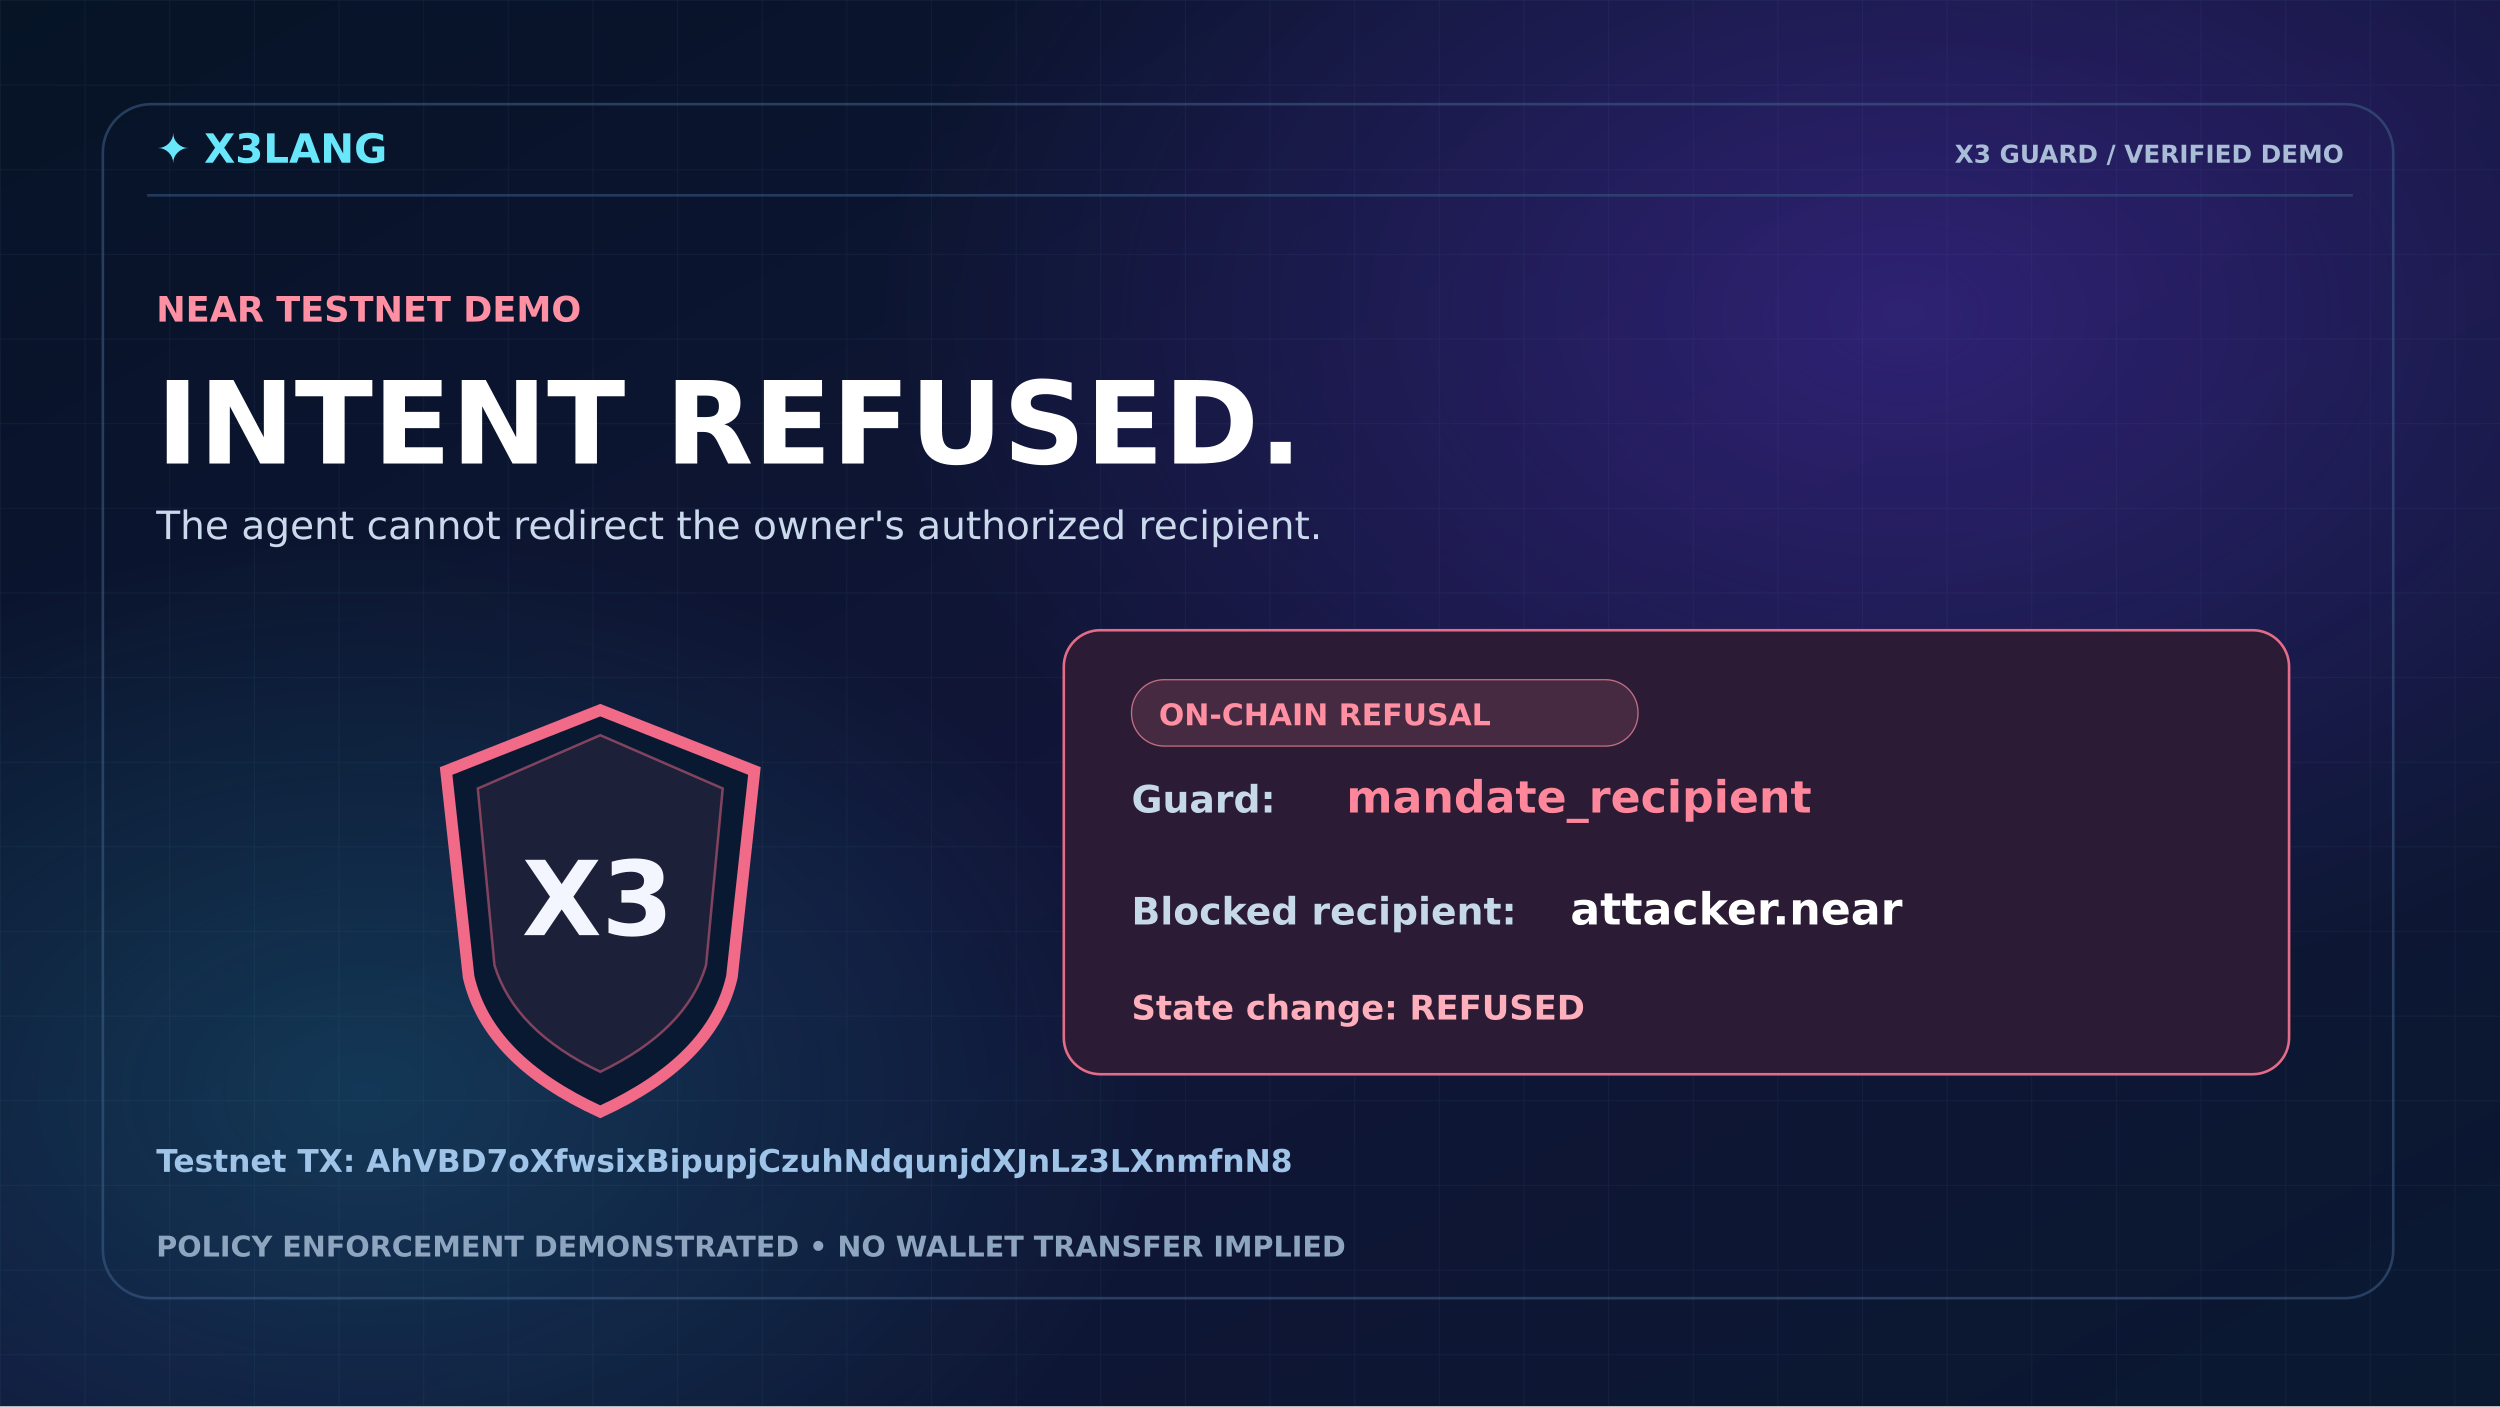
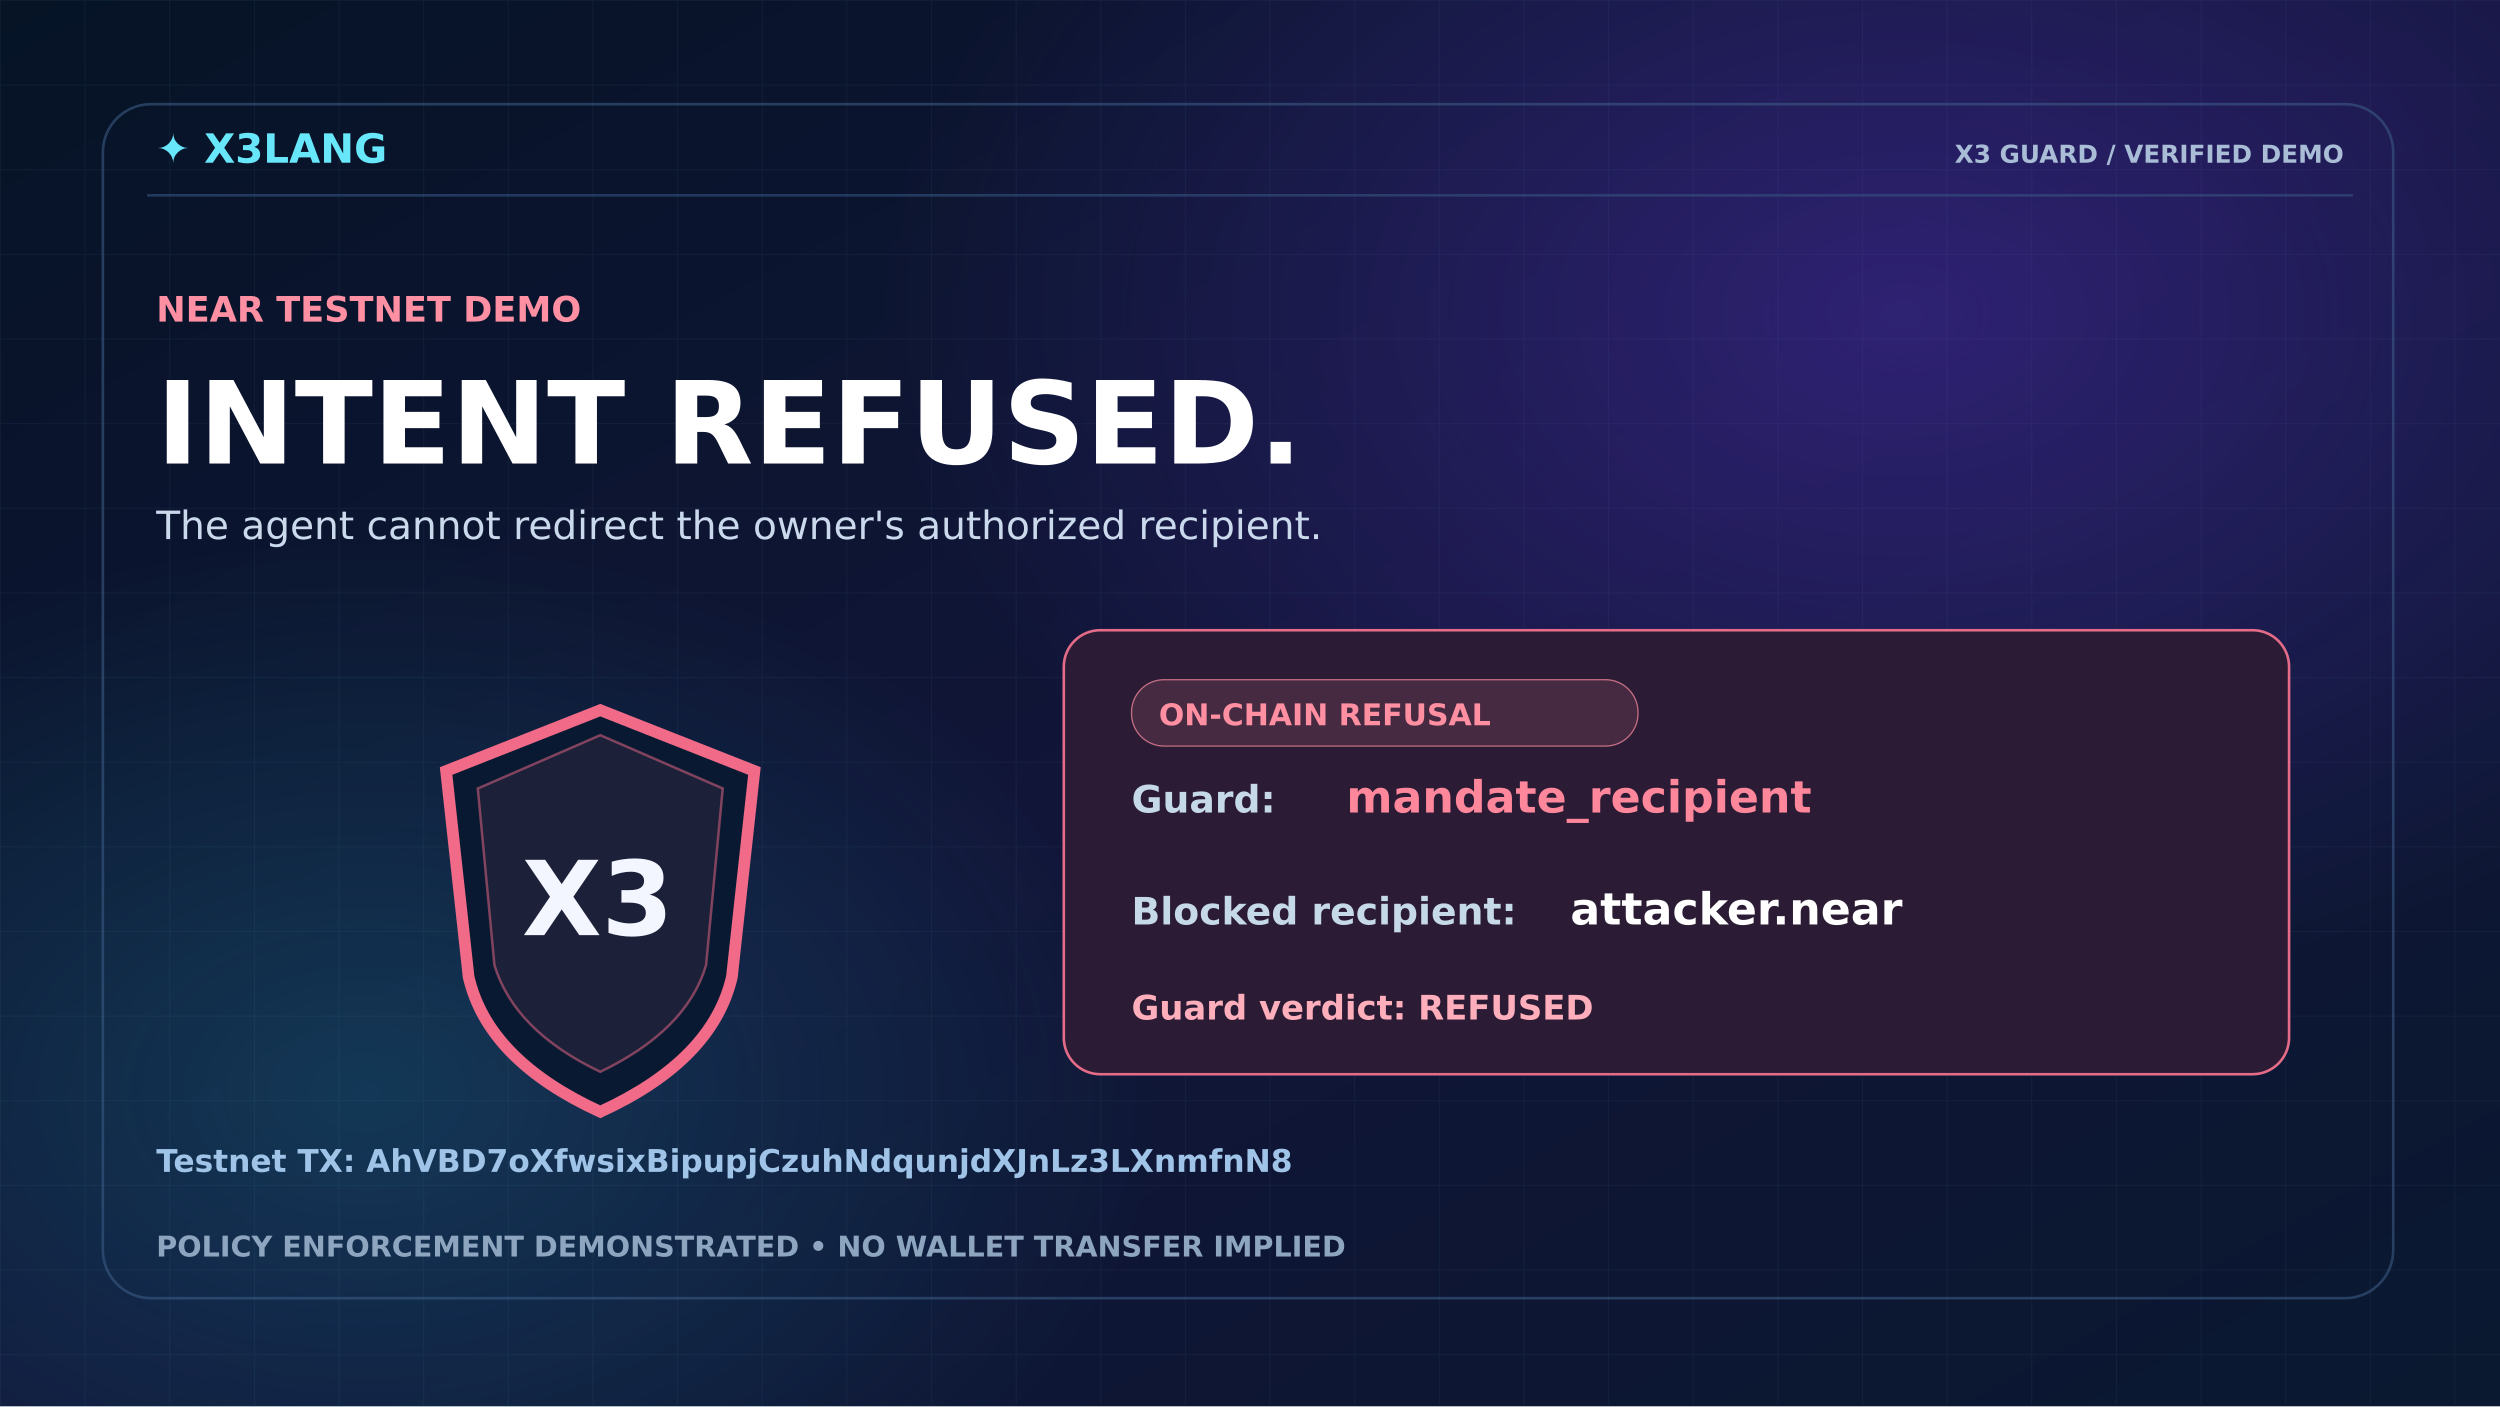
<svg xmlns="http://www.w3.org/2000/svg" width="1920" height="1080" viewBox="0 0 1920 1080">
  <defs>
    <linearGradient id="bg" x1="0" y1="0" x2="1" y2="1">
      <stop stop-color="#061426" />
      <stop offset=".5" stop-color="#111538" />
      <stop offset="1" stop-color="#0a1830" />
    </linearGradient>
    <radialGradient id="haze">
      <stop stop-color="#733ffd" stop-opacity=".3" />
      <stop offset="1" stop-color="#733ffd" stop-opacity="0" />
    </radialGradient>
    <radialGradient id="cyan">
      <stop stop-color="#21e1ee" stop-opacity=".17" />
      <stop offset="1" stop-color="#21e1ee" stop-opacity="0" />
    </radialGradient>
    <pattern id="grid" width="65" height="65" patternUnits="userSpaceOnUse">
      <path d="M 65 0 L 0 0 0 65" fill="none" stroke="#355675" stroke-width="1" opacity=".21" />
    </pattern>
    <filter id="glow">
      <feGaussianBlur stdDeviation="12" />
    </filter>
  </defs>
  <rect width="1920" height="1080" fill="url(#bg)" />
  <rect width="1920" height="1080" fill="url(#grid)" />
  <ellipse cx="1460" cy="240" rx="780" ry="540" fill="url(#haze)" />
  <ellipse cx="280" cy="840" rx="620" ry="430" fill="url(#cyan)" />
  <rect x="79" y="80" width="1759" height="917" rx="37" stroke="#3c5e87" stroke-opacity=".57" stroke-width="2" fill="none" />
  <path d="M 113 150 H 1807" stroke="#34547e" stroke-width="2" opacity=".6" />
  <text x="120" y="125" fill="#68e7fb" font-family="DejaVu Sans,Arial,sans-serif" font-size="31" font-weight="900">✦ X3LANG</text>
  <text x="1800" y="125" fill="#a9bdd7" font-family="DejaVu Sans,Arial,sans-serif" font-size="19" font-weight="700" text-anchor="end">X3 GUARD  /  VERIFIED DEMO</text>
  <text x="120" y="247" fill="#ff90a3" font-family="DejaVu Sans,Arial,sans-serif" font-size="27" font-weight="800">NEAR TESTNET DEMO</text>
  <text x="120" y="356" fill="#ffffff" font-family="DejaVu Sans,Arial,sans-serif" font-size="88" font-weight="900">INTENT REFUSED.</text>
  <text x="120" y="414" fill="#cbd9ed" font-family="DejaVu Sans,Arial,sans-serif" font-size="30" font-weight="500">The agent cannot redirect the owner's authorized recipient.</text>
  <g transform="translate(461 683) scale(0.64)">
    <path d="M 0 -215 L 185 -142 L 158 105 Q 135 205 0 267 Q -135 205 -158 105 L -185 -142 Z" fill="#091931" stroke="#f16b89" stroke-width="14" />
    <path d="M 0 -185 L 147 -121 L 127 91 Q 104 169 0 219 Q -103 170 -127 91 L -147 -121 Z" fill="#f16b89" fill-opacity=".09" stroke="#f16b89" stroke-opacity=".5" stroke-width="3" />
    <text x="-94" y="55" fill="#f4f6ff" font-family="DejaVu Sans,Arial,sans-serif" font-size="124" font-weight="900">X3</text>
  </g>
  <rect x="817" y="484" width="941" height="341" rx="28" fill="#2b1b34" stroke="#e46c88" stroke-width="2" />
  <rect x="869" y="522" width="389" height="51" rx="25" fill="#ff8fa1" fill-opacity=".13" stroke="#ff8fa1" stroke-opacity=".7" />
  <text x="890" y="557" fill="#ff8fa1" font-family="DejaVu Sans,Arial,sans-serif" font-size="23" font-weight="700">ON-CHAIN REFUSAL</text>
  <text x="869" y="624" fill="#c5d9e9" font-family="DejaVu Sans,Arial,sans-serif" font-size="29" font-weight="700">Guard:</text>
  <text x="1034" y="624" fill="#ff879b" font-family="DejaVu Sans,Arial,sans-serif" font-size="34" font-weight="800">mandate_recipient</text>
  <text x="869" y="710" fill="#c5d9e9" font-family="DejaVu Sans,Arial,sans-serif" font-size="29" font-weight="700">Blocked recipient:</text>
  <text x="1206" y="710" fill="#ffffff" font-family="DejaVu Sans,Arial,sans-serif" font-size="34" font-weight="800">attacker.near</text>
-   <text x="869" y="783" fill="#ffafbb" font-family="DejaVu Sans,Arial,sans-serif" font-size="26" font-weight="700">State change: REFUSED</text>
+   <text x="869" y="783" fill="#ffafbb" font-family="DejaVu Sans,Arial,sans-serif" font-size="26" font-weight="700">Guard verdict: REFUSED</text>
  <text x="120" y="900" fill="#9fc4e7" font-family="DejaVu Sans,Arial,sans-serif" font-size="24" font-weight="700">Testnet TX: AhVBD7oXfwsixBipupjCzuhNdqunjdXJnLz3LXnmfnN8</text>
  <text x="120" y="965" fill="#8ea5bf" font-family="DejaVu Sans,Arial,sans-serif" font-size="22" font-weight="600">POLICY ENFORCEMENT DEMONSTRATED  •  NO WALLET TRANSFER IMPLIED</text>
</svg>
